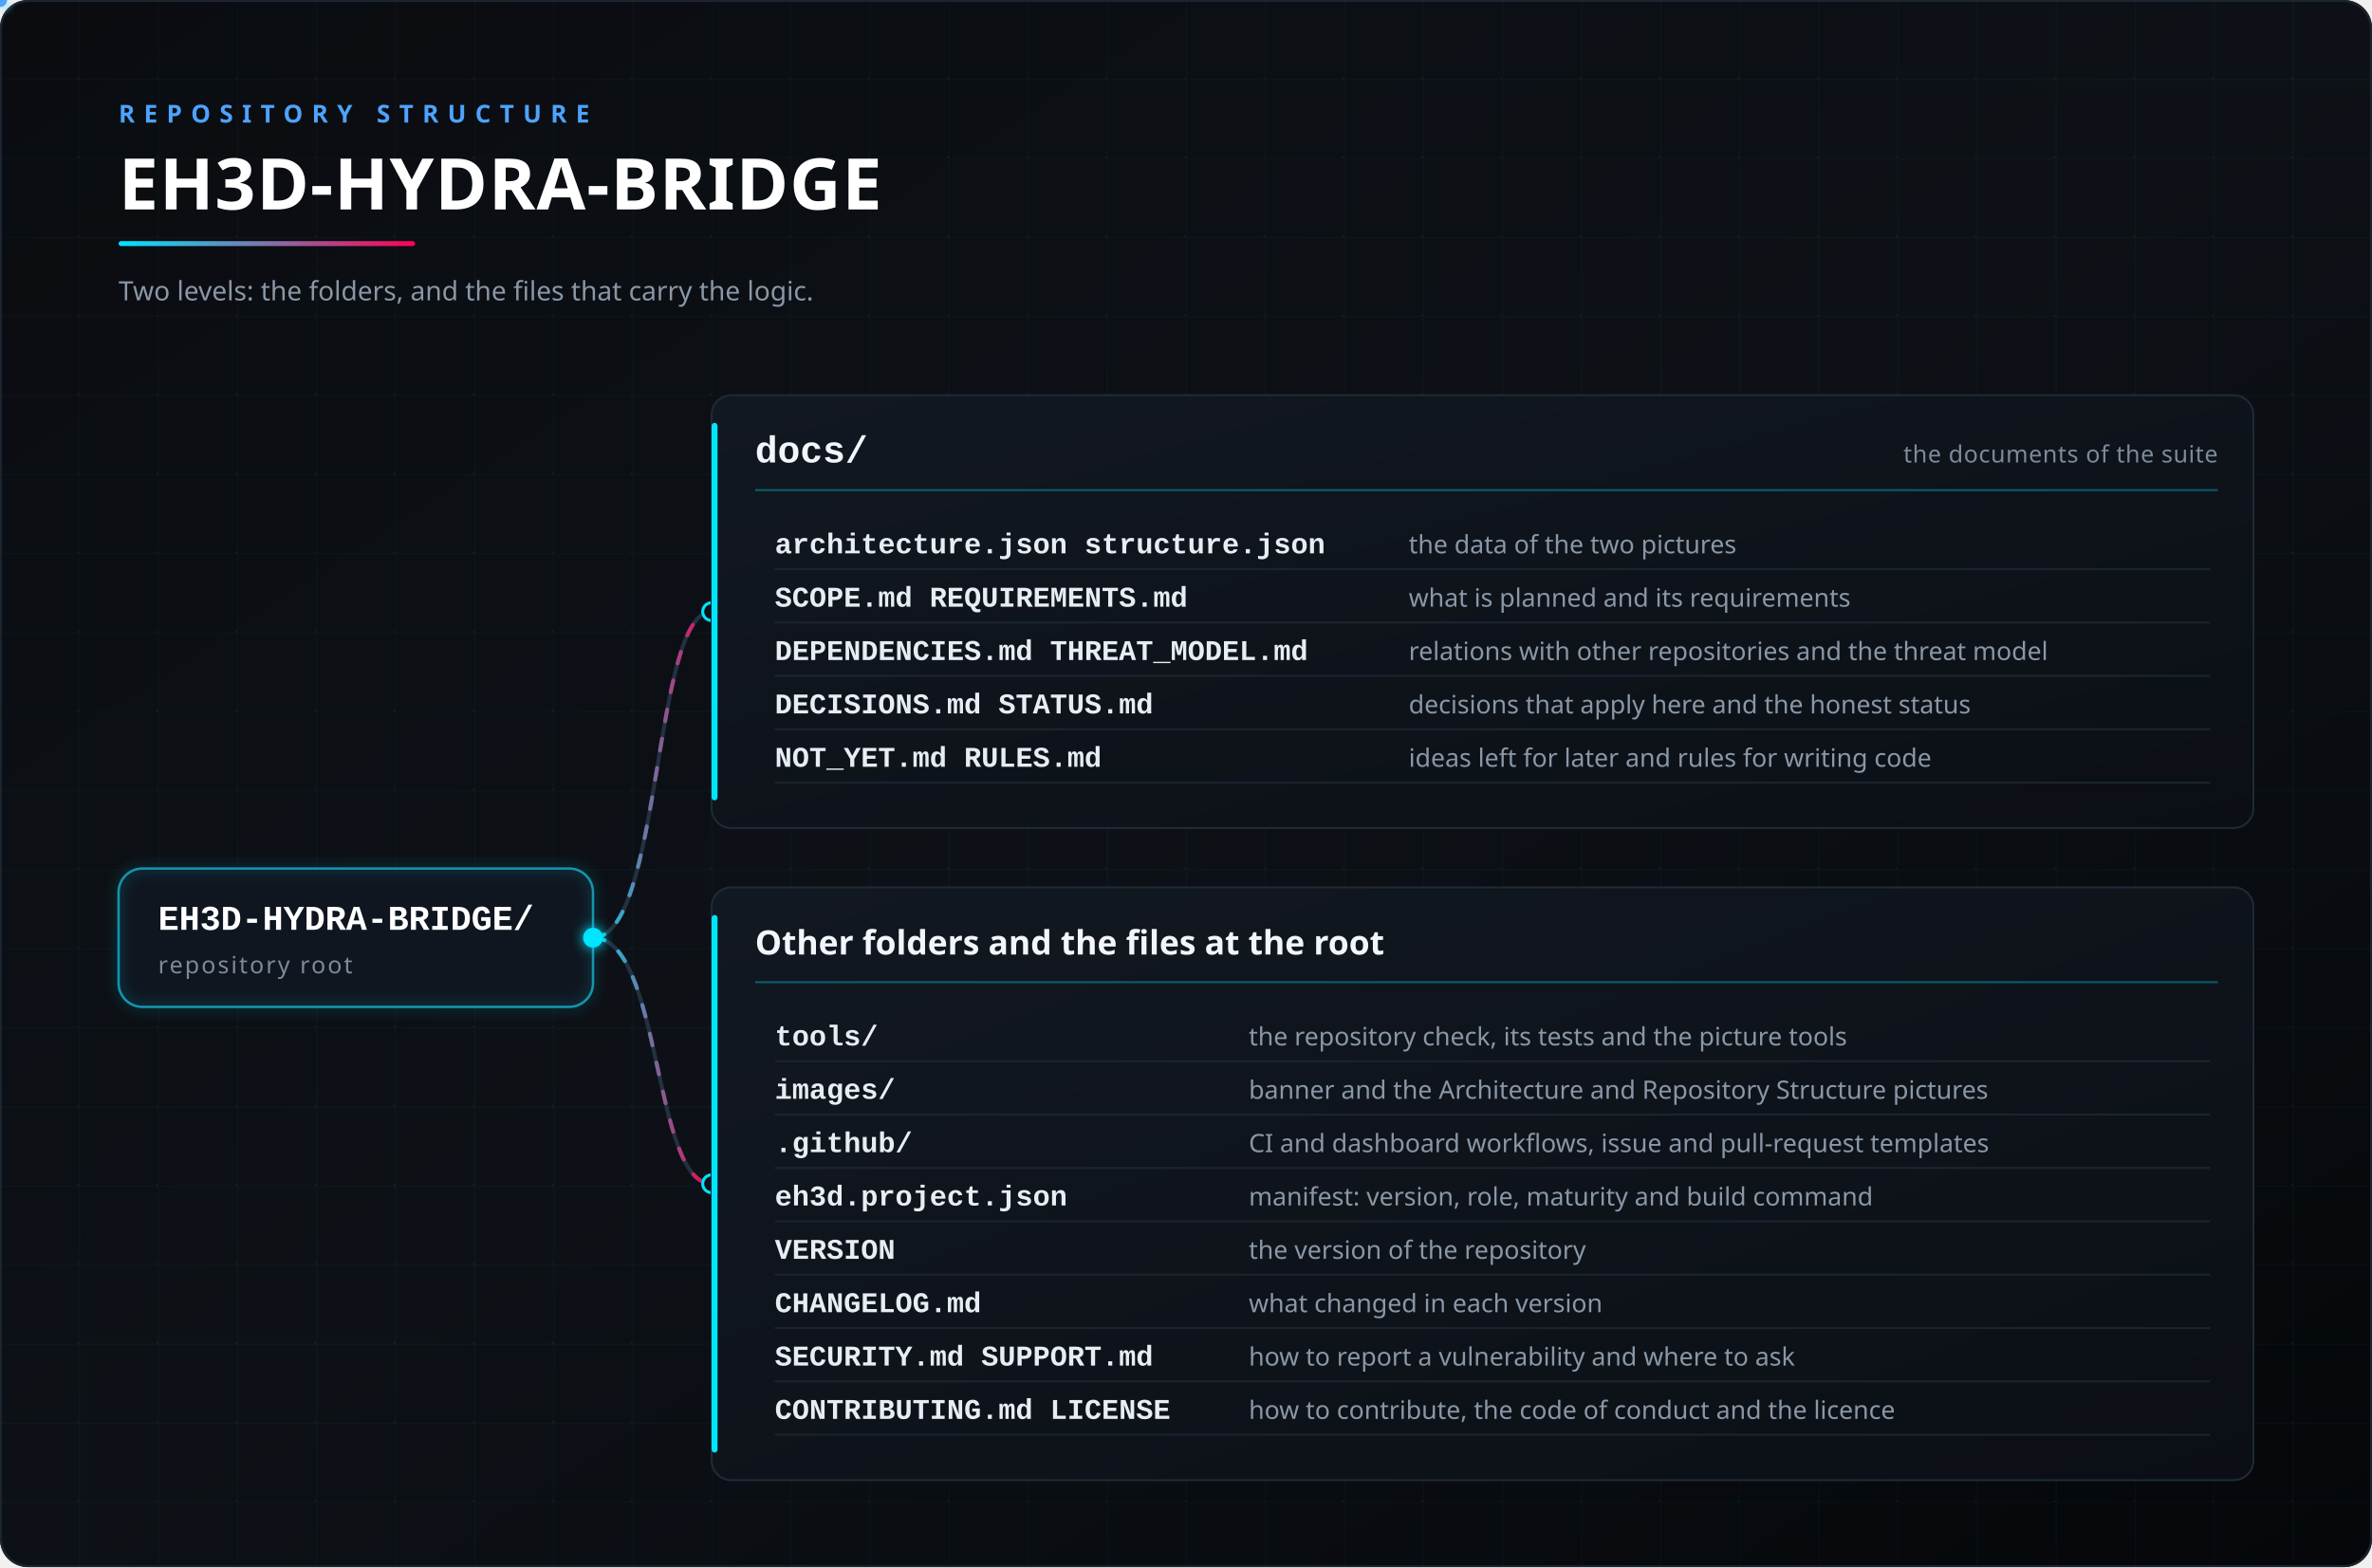
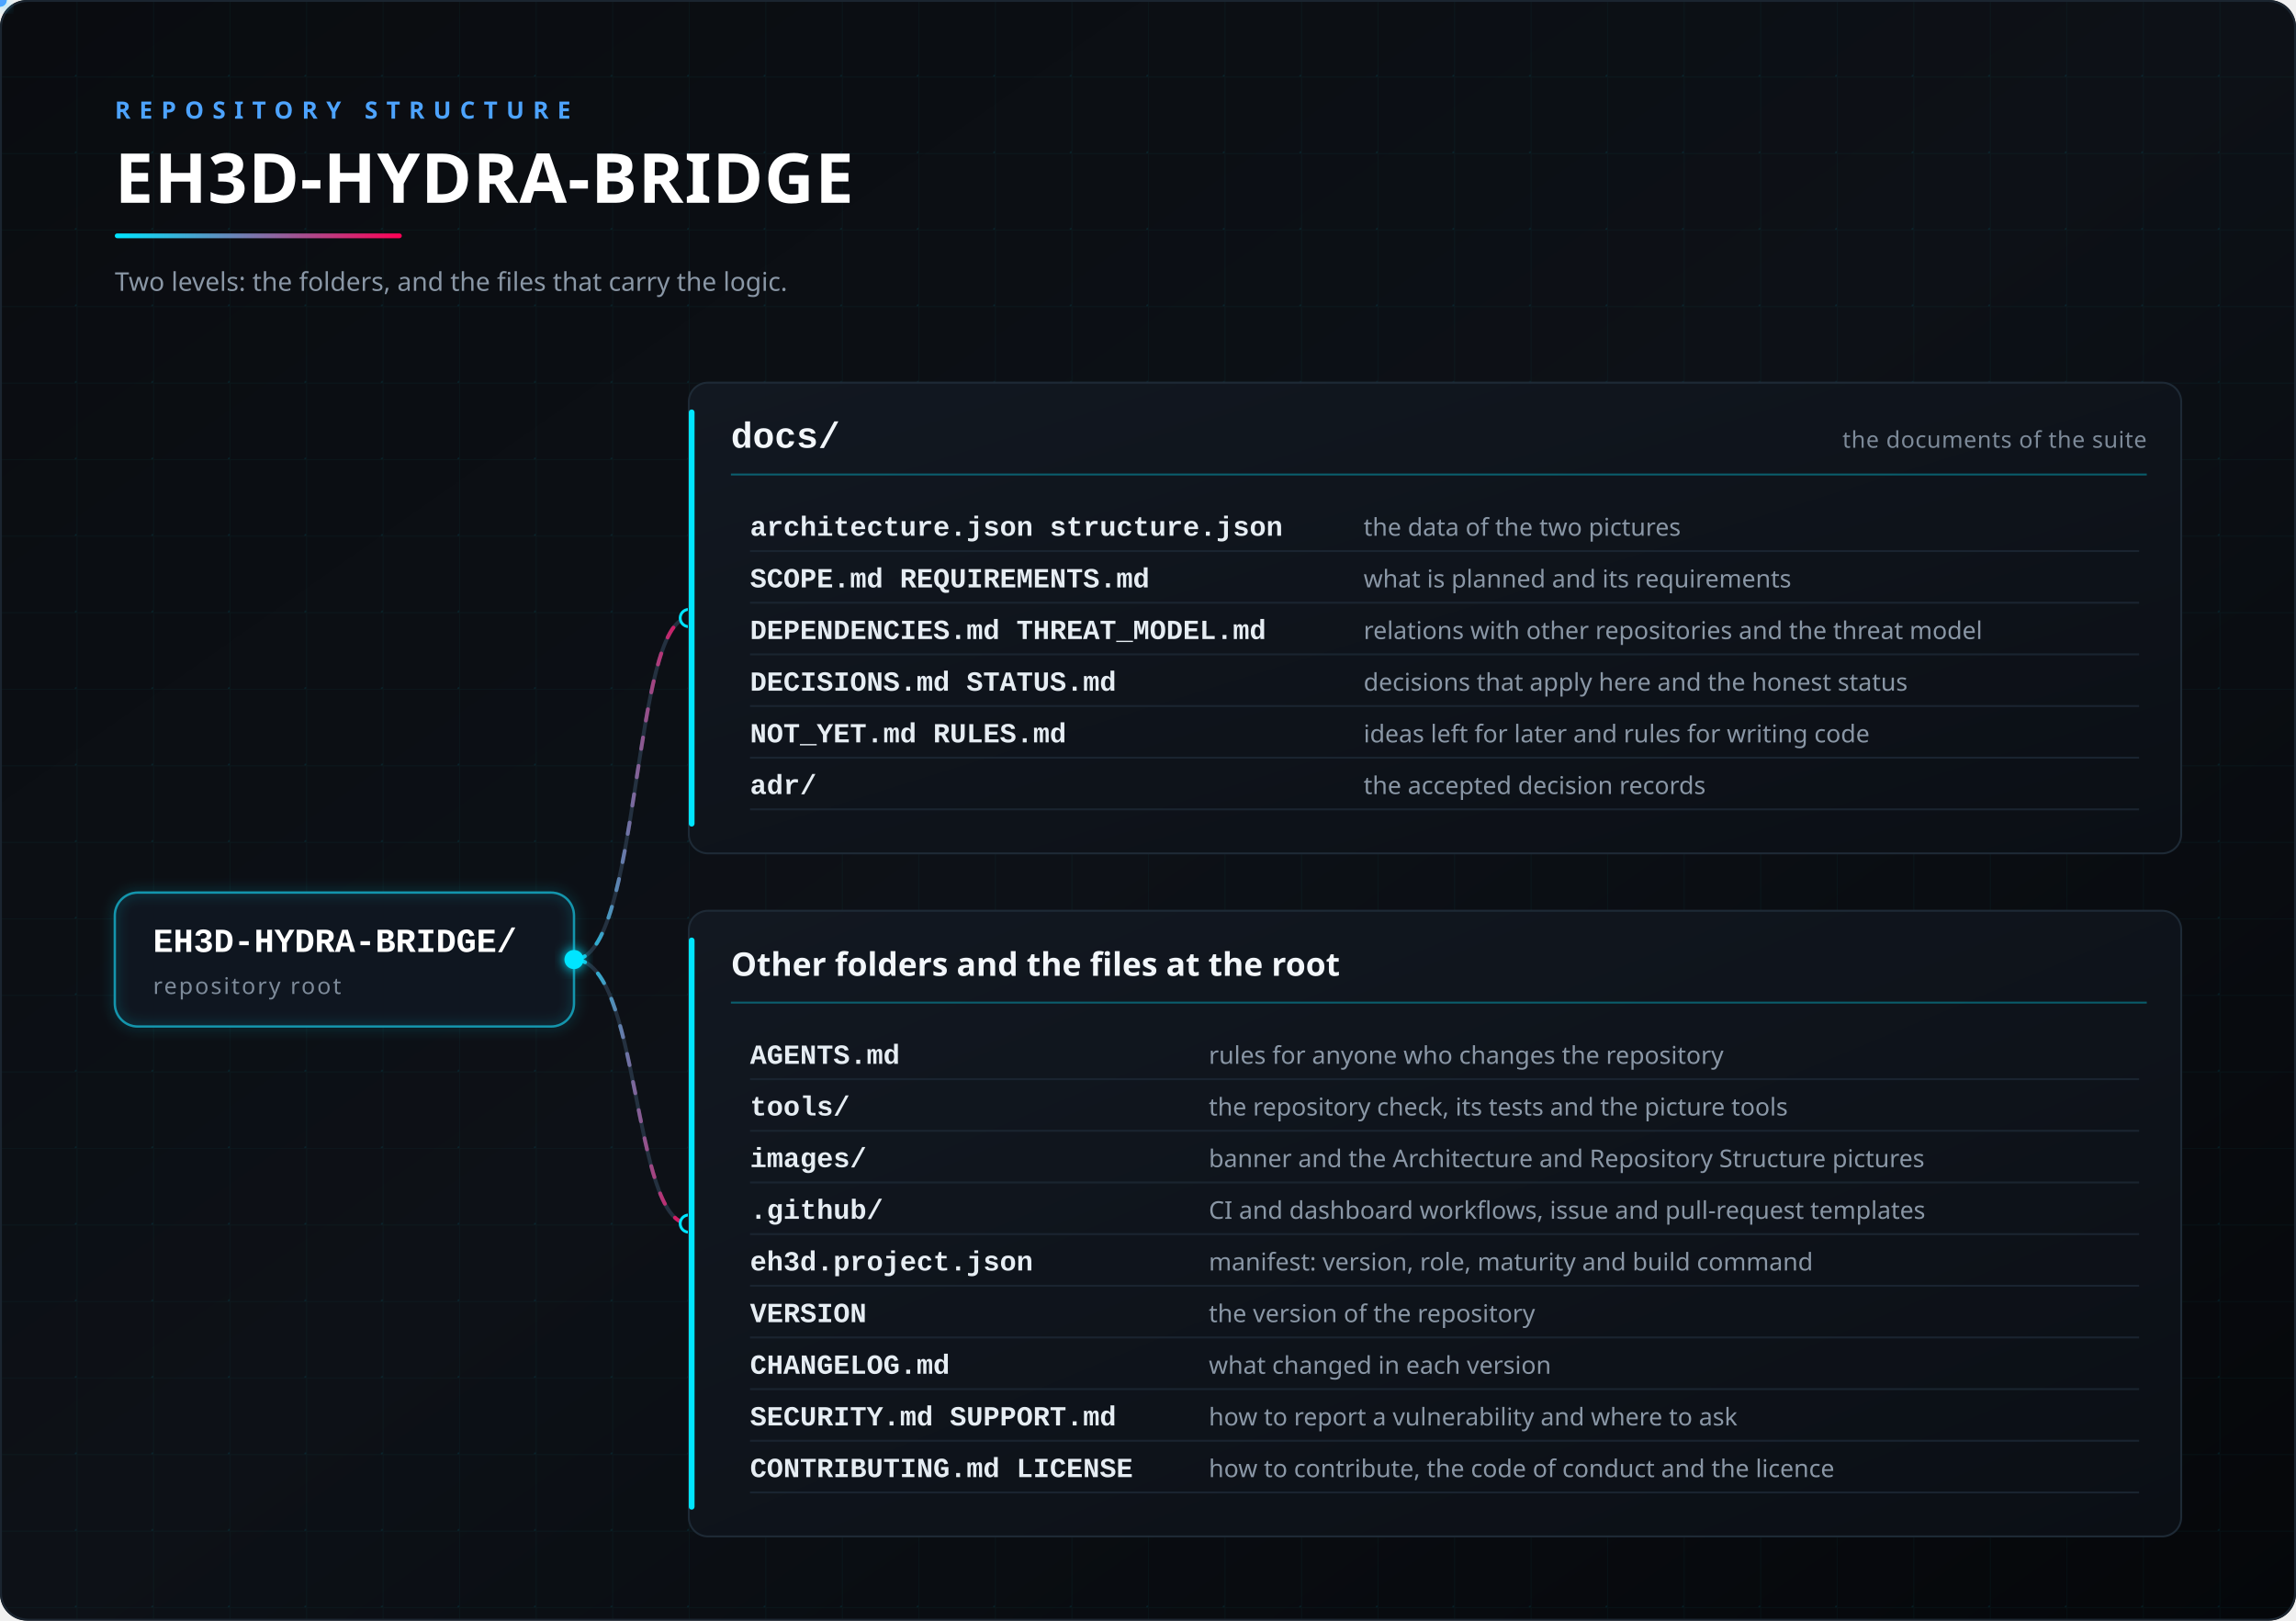
- <svg xmlns="http://www.w3.org/2000/svg" viewBox="0 0 1200 793" width="100%" role="img" aria-labelledby="t d">
+ <svg xmlns="http://www.w3.org/2000/svg" viewBox="0 0 1200 847" width="100%" role="img" aria-labelledby="t d">
  <defs>
    <linearGradient id="bg" x1="0" y1="0" x2="1" y2="1">
      <stop offset="0" stop-color="#0A0C10" />
      <stop offset="0.5" stop-color="#0D1117" />
      <stop offset="1" stop-color="#05070A" />
    </linearGradient>
    <linearGradient id="card" x1="0" y1="0" x2="1" y2="1">
      <stop offset="0" stop-color="#121821" />
      <stop offset="1" stop-color="#0B0F15" />
    </linearGradient>
    <linearGradient id="line" x1="0" y1="0" x2="1" y2="0">
      <stop offset="0" stop-color="#00E5FF" />
      <stop offset="1" stop-color="#FF0055" />
    </linearGradient>
    <filter id="glow" x="-50%" y="-50%" width="200%" height="200%">
      <feGaussianBlur stdDeviation="3" result="b" />
      <feMerge>
        <feMergeNode in="b" />
        <feMergeNode in="SourceGraphic" />
      </feMerge>
    </filter>
    <pattern id="grid" width="40" height="40" patternUnits="userSpaceOnUse">
      <path d="M40 0H0V40" fill="none" stroke="#00E5FF" stroke-opacity="0.035" />
      <circle cx="40" cy="40" r="1" fill="#00E5FF" fill-opacity="0.09" />
    </pattern>
  </defs>
-   <rect width="1200" height="793" rx="14" fill="url(#bg)" />
-   <rect width="1200" height="793" rx="14" fill="url(#grid)" />
-   <rect x="0.5" y="0.5" width="1199" height="792" rx="14" fill="none" stroke="#1B2530" />
+   <rect width="1200" height="847" rx="14" fill="url(#bg)" />
+   <rect width="1200" height="847" rx="14" fill="url(#grid)" />
+   <rect x="0.5" y="0.5" width="1199" height="846" rx="14" fill="none" stroke="#1B2530" />
  <text x="60" y="62" font-family="'Segoe UI','Noto Sans','Noto Sans CJK SC','Microsoft YaHei','Yu Gothic','Helvetica Neue',Helvetica,Arial,sans-serif" font-size="12.5" font-weight="600" fill="#4DA3FF" text-anchor="start" letter-spacing="4.5">REPOSITORY STRUCTURE</text>
  <text x="60" y="106" font-family="'Segoe UI','Noto Sans','Noto Sans CJK SC','Microsoft YaHei','Yu Gothic','Helvetica Neue',Helvetica,Arial,sans-serif" font-size="36" font-weight="700" fill="#FFFFFF" text-anchor="start" letter-spacing="0.5">EH3D-HYDRA-BRIDGE</text>
  <rect x="60" y="122" width="150" height="2.5" rx="1.25" fill="url(#line)">
    <animate attributeName="width" values="40;150;150" keyTimes="0;0.4;1" dur="3s" repeatCount="indefinite" />
  </rect>
  <text x="60" y="152" font-family="'Segoe UI','Noto Sans','Noto Sans CJK SC','Microsoft YaHei','Yu Gothic','Helvetica Neue',Helvetica,Arial,sans-serif" font-size="13.5" font-weight="400" fill="#8A97A6" text-anchor="start">Two levels: the folders, and the files that carry the logic.</text>
-   <path id="c0" d="M300,474.5 C335,474.5 330,309.5 360,309.5" fill="none" stroke="#243140" stroke-width="2" />
-   <path d="M300,474.5 C335,474.5 330,309.5 360,309.5" fill="none" stroke="url(#line)" stroke-width="2" stroke-linecap="round" stroke-dasharray="6 9" opacity="0.9">
+   <path id="c0" d="M300,501.5 C335,501.5 330,323 360,323" fill="none" stroke="#243140" stroke-width="2" />
+   <path d="M300,501.5 C335,501.5 330,323 360,323" fill="none" stroke="url(#line)" stroke-width="2" stroke-linecap="round" stroke-dasharray="6 9" opacity="0.9">
    <animate attributeName="stroke-dashoffset" from="0" to="-30" dur="1.6s" repeatCount="indefinite" />
  </path>
-   <circle cx="360" cy="309.5" r="4.5" fill="#0D1117" stroke="#00E5FF" stroke-width="1.5" />
-   <path id="c1" d="M300,474.5 C335,474.5 330,599 360,599" fill="none" stroke="#243140" stroke-width="2" />
-   <path d="M300,474.5 C335,474.5 330,599 360,599" fill="none" stroke="url(#line)" stroke-width="2" stroke-linecap="round" stroke-dasharray="6 9" opacity="0.9">
+   <circle cx="360" cy="323" r="4.5" fill="#0D1117" stroke="#00E5FF" stroke-width="1.5" />
+   <path id="c1" d="M300,501.5 C335,501.5 330,639.5 360,639.5" fill="none" stroke="#243140" stroke-width="2" />
+   <path d="M300,501.5 C335,501.5 330,639.5 360,639.5" fill="none" stroke="url(#line)" stroke-width="2" stroke-linecap="round" stroke-dasharray="6 9" opacity="0.9">
    <animate attributeName="stroke-dashoffset" from="0" to="-30" dur="1.6s" repeatCount="indefinite" />
  </path>
-   <circle cx="360" cy="599" r="4.5" fill="#0D1117" stroke="#00E5FF" stroke-width="1.5" />
+   <circle cx="360" cy="639.5" r="4.5" fill="#0D1117" stroke="#00E5FF" stroke-width="1.5" />
  <circle r="3.5" fill="#00E5FF" filter="url(#glow)">
    <animateMotion dur="3.4s" repeatCount="indefinite">
      <mpath href="#c0" />
    </animateMotion>
  </circle>
  <circle r="3.5" fill="#4DA3FF" filter="url(#glow)">
    <animateMotion dur="4.2s" repeatCount="indefinite">
      <mpath href="#c1" />
    </animateMotion>
  </circle>
-   <rect x="60" y="439.5" width="240" height="70" rx="12" fill="#0F1620" stroke="#2A3A4C" stroke-width="1.2" />
-   <rect x="60" y="439.5" width="240" height="70" rx="12" fill="none" stroke="#00E5FF" stroke-opacity="0.5" stroke-width="1.2" filter="url(#glow)">
+   <rect x="60" y="466.5" width="240" height="70" rx="12" fill="#0F1620" stroke="#2A3A4C" stroke-width="1.2" />
+   <rect x="60" y="466.5" width="240" height="70" rx="12" fill="none" stroke="#00E5FF" stroke-opacity="0.5" stroke-width="1.2" filter="url(#glow)">
    <animate attributeName="stroke-opacity" values="0.15;0.6;0.15" dur="3.6s" repeatCount="indefinite" />
  </rect>
-   <text x="80" y="470.5" font-family="'JetBrains Mono','Cascadia Code','SFMono-Regular',Consolas,'Liberation Mono',monospace" font-size="17.6" font-weight="700" fill="#FFFFFF" text-anchor="start">EH3D-HYDRA-BRIDGE/</text>
-   <text x="80" y="492.5" font-family="'Segoe UI','Noto Sans','Noto Sans CJK SC','Microsoft YaHei','Yu Gothic','Helvetica Neue',Helvetica,Arial,sans-serif" font-size="12" font-weight="400" fill="#7D8A99" text-anchor="start" letter-spacing="1">repository root</text>
-   <circle cx="300" cy="474.5" r="5" fill="#00E5FF" filter="url(#glow)" />
-   <rect x="360" y="200" width="780" height="219" rx="10" fill="url(#card)" stroke="#1E2A36" stroke-width="1" />
-   <rect x="360" y="214" width="3" height="191" rx="1.5" fill="#00E5FF">
+   <text x="80" y="497.5" font-family="'JetBrains Mono','Cascadia Code','SFMono-Regular',Consolas,'Liberation Mono',monospace" font-size="17.6" font-weight="700" fill="#FFFFFF" text-anchor="start">EH3D-HYDRA-BRIDGE/</text>
+   <text x="80" y="519.5" font-family="'Segoe UI','Noto Sans','Noto Sans CJK SC','Microsoft YaHei','Yu Gothic','Helvetica Neue',Helvetica,Arial,sans-serif" font-size="12" font-weight="400" fill="#7D8A99" text-anchor="start" letter-spacing="1">repository root</text>
+   <circle cx="300" cy="501.5" r="5" fill="#00E5FF" filter="url(#glow)" />
+   <rect x="360" y="200" width="780" height="246" rx="10" fill="url(#card)" stroke="#1E2A36" stroke-width="1" />
+   <rect x="360" y="214" width="3" height="218" rx="1.5" fill="#00E5FF">
    <animate attributeName="opacity" values="0.55;1;0.55" dur="4s" begin="0s" repeatCount="indefinite" />
  </rect>
  <text x="382" y="234" font-family="'JetBrains Mono','Cascadia Code','SFMono-Regular',Consolas,'Liberation Mono',monospace" font-size="19" font-weight="700" fill="#F2F6FA" text-anchor="start">docs/</text>
  <text x="1122" y="234" font-family="'Segoe UI','Noto Sans','Noto Sans CJK SC','Microsoft YaHei','Yu Gothic','Helvetica Neue',Helvetica,Arial,sans-serif" font-size="12" font-weight="400" fill="#7D8A99" text-anchor="end" letter-spacing="0.3">the documents of the suite</text>
  <line x1="382" y1="248" x2="1122" y2="248" stroke="#00E5FF" stroke-opacity="0.35" stroke-width="1" />
  <text x="392" y="280" font-family="'JetBrains Mono','Cascadia Code','SFMono-Regular',Consolas,'Liberation Mono',monospace" font-size="14.5" font-weight="600" fill="#E6EDF3" text-anchor="start">architecture.json  structure.json</text>
  <text x="712.67" y="280" font-family="'Segoe UI','Noto Sans','Noto Sans CJK SC','Microsoft YaHei','Yu Gothic','Helvetica Neue',Helvetica,Arial,sans-serif" font-size="12.8" font-weight="400" fill="#8A97A6" text-anchor="start">the data of the two pictures</text>
  <line x1="392" y1="288" x2="1118" y2="288" stroke="#1A2430" stroke-width="1" />
  <text x="392" y="307" font-family="'JetBrains Mono','Cascadia Code','SFMono-Regular',Consolas,'Liberation Mono',monospace" font-size="14.5" font-weight="600" fill="#E6EDF3" text-anchor="start">SCOPE.md  REQUIREMENTS.md</text>
  <text x="712.67" y="307" font-family="'Segoe UI','Noto Sans','Noto Sans CJK SC','Microsoft YaHei','Yu Gothic','Helvetica Neue',Helvetica,Arial,sans-serif" font-size="12.8" font-weight="400" fill="#8A97A6" text-anchor="start">what is planned and its requirements</text>
  <line x1="392" y1="315" x2="1118" y2="315" stroke="#1A2430" stroke-width="1" />
  <text x="392" y="334" font-family="'JetBrains Mono','Cascadia Code','SFMono-Regular',Consolas,'Liberation Mono',monospace" font-size="14.5" font-weight="600" fill="#E6EDF3" text-anchor="start">DEPENDENCIES.md  THREAT_MODEL.md</text>
  <text x="712.67" y="334" font-family="'Segoe UI','Noto Sans','Noto Sans CJK SC','Microsoft YaHei','Yu Gothic','Helvetica Neue',Helvetica,Arial,sans-serif" font-size="12.8" font-weight="400" fill="#8A97A6" text-anchor="start">relations with other repositories and the threat model</text>
  <line x1="392" y1="342" x2="1118" y2="342" stroke="#1A2430" stroke-width="1" />
  <text x="392" y="361" font-family="'JetBrains Mono','Cascadia Code','SFMono-Regular',Consolas,'Liberation Mono',monospace" font-size="14.5" font-weight="600" fill="#E6EDF3" text-anchor="start">DECISIONS.md  STATUS.md</text>
  <text x="712.67" y="361" font-family="'Segoe UI','Noto Sans','Noto Sans CJK SC','Microsoft YaHei','Yu Gothic','Helvetica Neue',Helvetica,Arial,sans-serif" font-size="12.8" font-weight="400" fill="#8A97A6" text-anchor="start">decisions that apply here and the honest status</text>
  <line x1="392" y1="369" x2="1118" y2="369" stroke="#1A2430" stroke-width="1" />
  <text x="392" y="388" font-family="'JetBrains Mono','Cascadia Code','SFMono-Regular',Consolas,'Liberation Mono',monospace" font-size="14.5" font-weight="600" fill="#E6EDF3" text-anchor="start">NOT_YET.md  RULES.md</text>
  <text x="712.67" y="388" font-family="'Segoe UI','Noto Sans','Noto Sans CJK SC','Microsoft YaHei','Yu Gothic','Helvetica Neue',Helvetica,Arial,sans-serif" font-size="12.8" font-weight="400" fill="#8A97A6" text-anchor="start">ideas left for later and rules for writing code</text>
  <line x1="392" y1="396" x2="1118" y2="396" stroke="#1A2430" stroke-width="1" />
-   <rect x="360" y="449" width="780" height="300" rx="10" fill="url(#card)" stroke="#1E2A36" stroke-width="1" />
-   <rect x="360" y="463" width="3" height="272" rx="1.5" fill="#00E5FF">
+   <text x="392" y="415" font-family="'JetBrains Mono','Cascadia Code','SFMono-Regular',Consolas,'Liberation Mono',monospace" font-size="14.5" font-weight="600" fill="#E6EDF3" text-anchor="start">adr/</text>
+   <text x="712.67" y="415" font-family="'Segoe UI','Noto Sans','Noto Sans CJK SC','Microsoft YaHei','Yu Gothic','Helvetica Neue',Helvetica,Arial,sans-serif" font-size="12.8" font-weight="400" fill="#8A97A6" text-anchor="start">the accepted decision records</text>
+   <line x1="392" y1="423" x2="1118" y2="423" stroke="#1A2430" stroke-width="1" />
+   <rect x="360" y="476" width="780" height="327" rx="10" fill="url(#card)" stroke="#1E2A36" stroke-width="1" />
+   <rect x="360" y="490" width="3" height="299" rx="1.5" fill="#00E5FF">
    <animate attributeName="opacity" values="0.55;1;0.55" dur="4s" begin="0.6s" repeatCount="indefinite" />
  </rect>
-   <text x="382" y="483" font-family="'Segoe UI','Noto Sans','Noto Sans CJK SC','Microsoft YaHei','Yu Gothic','Helvetica Neue',Helvetica,Arial,sans-serif" font-size="17" font-weight="700" fill="#F2F6FA" text-anchor="start">Other folders and the files at the root</text>
-   <line x1="382" y1="497" x2="1122" y2="497" stroke="#00E5FF" stroke-opacity="0.35" stroke-width="1" />
-   <text x="392" y="529" font-family="'JetBrains Mono','Cascadia Code','SFMono-Regular',Consolas,'Liberation Mono',monospace" font-size="14.5" font-weight="600" fill="#E6EDF3" text-anchor="start">tools/</text>
-   <text x="631.76" y="529" font-family="'Segoe UI','Noto Sans','Noto Sans CJK SC','Microsoft YaHei','Yu Gothic','Helvetica Neue',Helvetica,Arial,sans-serif" font-size="12.8" font-weight="400" fill="#8A97A6" text-anchor="start">the repository check, its tests and the picture tools</text>
-   <line x1="392" y1="537" x2="1118" y2="537" stroke="#1A2430" stroke-width="1" />
-   <text x="392" y="556" font-family="'JetBrains Mono','Cascadia Code','SFMono-Regular',Consolas,'Liberation Mono',monospace" font-size="14.5" font-weight="600" fill="#E6EDF3" text-anchor="start">images/</text>
-   <text x="631.76" y="556" font-family="'Segoe UI','Noto Sans','Noto Sans CJK SC','Microsoft YaHei','Yu Gothic','Helvetica Neue',Helvetica,Arial,sans-serif" font-size="12.8" font-weight="400" fill="#8A97A6" text-anchor="start">banner and the Architecture and Repository Structure pictures</text>
+   <text x="382" y="510" font-family="'Segoe UI','Noto Sans','Noto Sans CJK SC','Microsoft YaHei','Yu Gothic','Helvetica Neue',Helvetica,Arial,sans-serif" font-size="17" font-weight="700" fill="#F2F6FA" text-anchor="start">Other folders and the files at the root</text>
+   <line x1="382" y1="524" x2="1122" y2="524" stroke="#00E5FF" stroke-opacity="0.35" stroke-width="1" />
+   <text x="392" y="556" font-family="'JetBrains Mono','Cascadia Code','SFMono-Regular',Consolas,'Liberation Mono',monospace" font-size="14.5" font-weight="600" fill="#E6EDF3" text-anchor="start">AGENTS.md</text>
+   <text x="631.76" y="556" font-family="'Segoe UI','Noto Sans','Noto Sans CJK SC','Microsoft YaHei','Yu Gothic','Helvetica Neue',Helvetica,Arial,sans-serif" font-size="12.8" font-weight="400" fill="#8A97A6" text-anchor="start">rules for anyone who changes the repository</text>
  <line x1="392" y1="564" x2="1118" y2="564" stroke="#1A2430" stroke-width="1" />
-   <text x="392" y="583" font-family="'JetBrains Mono','Cascadia Code','SFMono-Regular',Consolas,'Liberation Mono',monospace" font-size="14.5" font-weight="600" fill="#E6EDF3" text-anchor="start">.github/</text>
-   <text x="631.76" y="583" font-family="'Segoe UI','Noto Sans','Noto Sans CJK SC','Microsoft YaHei','Yu Gothic','Helvetica Neue',Helvetica,Arial,sans-serif" font-size="12.8" font-weight="400" fill="#8A97A6" text-anchor="start">CI and dashboard workflows, issue and pull-request templates</text>
+   <text x="392" y="583" font-family="'JetBrains Mono','Cascadia Code','SFMono-Regular',Consolas,'Liberation Mono',monospace" font-size="14.5" font-weight="600" fill="#E6EDF3" text-anchor="start">tools/</text>
+   <text x="631.76" y="583" font-family="'Segoe UI','Noto Sans','Noto Sans CJK SC','Microsoft YaHei','Yu Gothic','Helvetica Neue',Helvetica,Arial,sans-serif" font-size="12.8" font-weight="400" fill="#8A97A6" text-anchor="start">the repository check, its tests and the picture tools</text>
  <line x1="392" y1="591" x2="1118" y2="591" stroke="#1A2430" stroke-width="1" />
-   <text x="392" y="610" font-family="'JetBrains Mono','Cascadia Code','SFMono-Regular',Consolas,'Liberation Mono',monospace" font-size="14.5" font-weight="600" fill="#E6EDF3" text-anchor="start">eh3d.project.json</text>
-   <text x="631.76" y="610" font-family="'Segoe UI','Noto Sans','Noto Sans CJK SC','Microsoft YaHei','Yu Gothic','Helvetica Neue',Helvetica,Arial,sans-serif" font-size="12.8" font-weight="400" fill="#8A97A6" text-anchor="start">manifest: version, role, maturity and build command</text>
+   <text x="392" y="610" font-family="'JetBrains Mono','Cascadia Code','SFMono-Regular',Consolas,'Liberation Mono',monospace" font-size="14.5" font-weight="600" fill="#E6EDF3" text-anchor="start">images/</text>
+   <text x="631.76" y="610" font-family="'Segoe UI','Noto Sans','Noto Sans CJK SC','Microsoft YaHei','Yu Gothic','Helvetica Neue',Helvetica,Arial,sans-serif" font-size="12.8" font-weight="400" fill="#8A97A6" text-anchor="start">banner and the Architecture and Repository Structure pictures</text>
  <line x1="392" y1="618" x2="1118" y2="618" stroke="#1A2430" stroke-width="1" />
-   <text x="392" y="637" font-family="'JetBrains Mono','Cascadia Code','SFMono-Regular',Consolas,'Liberation Mono',monospace" font-size="14.5" font-weight="600" fill="#E6EDF3" text-anchor="start">VERSION</text>
-   <text x="631.76" y="637" font-family="'Segoe UI','Noto Sans','Noto Sans CJK SC','Microsoft YaHei','Yu Gothic','Helvetica Neue',Helvetica,Arial,sans-serif" font-size="12.8" font-weight="400" fill="#8A97A6" text-anchor="start">the version of the repository</text>
+   <text x="392" y="637" font-family="'JetBrains Mono','Cascadia Code','SFMono-Regular',Consolas,'Liberation Mono',monospace" font-size="14.5" font-weight="600" fill="#E6EDF3" text-anchor="start">.github/</text>
+   <text x="631.76" y="637" font-family="'Segoe UI','Noto Sans','Noto Sans CJK SC','Microsoft YaHei','Yu Gothic','Helvetica Neue',Helvetica,Arial,sans-serif" font-size="12.8" font-weight="400" fill="#8A97A6" text-anchor="start">CI and dashboard workflows, issue and pull-request templates</text>
  <line x1="392" y1="645" x2="1118" y2="645" stroke="#1A2430" stroke-width="1" />
-   <text x="392" y="664" font-family="'JetBrains Mono','Cascadia Code','SFMono-Regular',Consolas,'Liberation Mono',monospace" font-size="14.5" font-weight="600" fill="#E6EDF3" text-anchor="start">CHANGELOG.md</text>
-   <text x="631.76" y="664" font-family="'Segoe UI','Noto Sans','Noto Sans CJK SC','Microsoft YaHei','Yu Gothic','Helvetica Neue',Helvetica,Arial,sans-serif" font-size="12.8" font-weight="400" fill="#8A97A6" text-anchor="start">what changed in each version</text>
+   <text x="392" y="664" font-family="'JetBrains Mono','Cascadia Code','SFMono-Regular',Consolas,'Liberation Mono',monospace" font-size="14.5" font-weight="600" fill="#E6EDF3" text-anchor="start">eh3d.project.json</text>
+   <text x="631.76" y="664" font-family="'Segoe UI','Noto Sans','Noto Sans CJK SC','Microsoft YaHei','Yu Gothic','Helvetica Neue',Helvetica,Arial,sans-serif" font-size="12.8" font-weight="400" fill="#8A97A6" text-anchor="start">manifest: version, role, maturity and build command</text>
  <line x1="392" y1="672" x2="1118" y2="672" stroke="#1A2430" stroke-width="1" />
-   <text x="392" y="691" font-family="'JetBrains Mono','Cascadia Code','SFMono-Regular',Consolas,'Liberation Mono',monospace" font-size="14.5" font-weight="600" fill="#E6EDF3" text-anchor="start">SECURITY.md  SUPPORT.md</text>
-   <text x="631.76" y="691" font-family="'Segoe UI','Noto Sans','Noto Sans CJK SC','Microsoft YaHei','Yu Gothic','Helvetica Neue',Helvetica,Arial,sans-serif" font-size="12.8" font-weight="400" fill="#8A97A6" text-anchor="start">how to report a vulnerability and where to ask</text>
+   <text x="392" y="691" font-family="'JetBrains Mono','Cascadia Code','SFMono-Regular',Consolas,'Liberation Mono',monospace" font-size="14.5" font-weight="600" fill="#E6EDF3" text-anchor="start">VERSION</text>
+   <text x="631.76" y="691" font-family="'Segoe UI','Noto Sans','Noto Sans CJK SC','Microsoft YaHei','Yu Gothic','Helvetica Neue',Helvetica,Arial,sans-serif" font-size="12.8" font-weight="400" fill="#8A97A6" text-anchor="start">the version of the repository</text>
  <line x1="392" y1="699" x2="1118" y2="699" stroke="#1A2430" stroke-width="1" />
-   <text x="392" y="718" font-family="'JetBrains Mono','Cascadia Code','SFMono-Regular',Consolas,'Liberation Mono',monospace" font-size="14.5" font-weight="600" fill="#E6EDF3" text-anchor="start">CONTRIBUTING.md  LICENSE</text>
-   <text x="631.76" y="718" font-family="'Segoe UI','Noto Sans','Noto Sans CJK SC','Microsoft YaHei','Yu Gothic','Helvetica Neue',Helvetica,Arial,sans-serif" font-size="12.8" font-weight="400" fill="#8A97A6" text-anchor="start">how to contribute, the code of conduct and the licence</text>
+   <text x="392" y="718" font-family="'JetBrains Mono','Cascadia Code','SFMono-Regular',Consolas,'Liberation Mono',monospace" font-size="14.5" font-weight="600" fill="#E6EDF3" text-anchor="start">CHANGELOG.md</text>
+   <text x="631.76" y="718" font-family="'Segoe UI','Noto Sans','Noto Sans CJK SC','Microsoft YaHei','Yu Gothic','Helvetica Neue',Helvetica,Arial,sans-serif" font-size="12.8" font-weight="400" fill="#8A97A6" text-anchor="start">what changed in each version</text>
  <line x1="392" y1="726" x2="1118" y2="726" stroke="#1A2430" stroke-width="1" />
+   <text x="392" y="745" font-family="'JetBrains Mono','Cascadia Code','SFMono-Regular',Consolas,'Liberation Mono',monospace" font-size="14.5" font-weight="600" fill="#E6EDF3" text-anchor="start">SECURITY.md  SUPPORT.md</text>
+   <text x="631.76" y="745" font-family="'Segoe UI','Noto Sans','Noto Sans CJK SC','Microsoft YaHei','Yu Gothic','Helvetica Neue',Helvetica,Arial,sans-serif" font-size="12.8" font-weight="400" fill="#8A97A6" text-anchor="start">how to report a vulnerability and where to ask</text>
+   <line x1="392" y1="753" x2="1118" y2="753" stroke="#1A2430" stroke-width="1" />
+   <text x="392" y="772" font-family="'JetBrains Mono','Cascadia Code','SFMono-Regular',Consolas,'Liberation Mono',monospace" font-size="14.5" font-weight="600" fill="#E6EDF3" text-anchor="start">CONTRIBUTING.md  LICENSE</text>
+   <text x="631.76" y="772" font-family="'Segoe UI','Noto Sans','Noto Sans CJK SC','Microsoft YaHei','Yu Gothic','Helvetica Neue',Helvetica,Arial,sans-serif" font-size="12.8" font-weight="400" fill="#8A97A6" text-anchor="start">how to contribute, the code of conduct and the licence</text>
+   <line x1="392" y1="780" x2="1118" y2="780" stroke="#1A2430" stroke-width="1" />
</svg>
